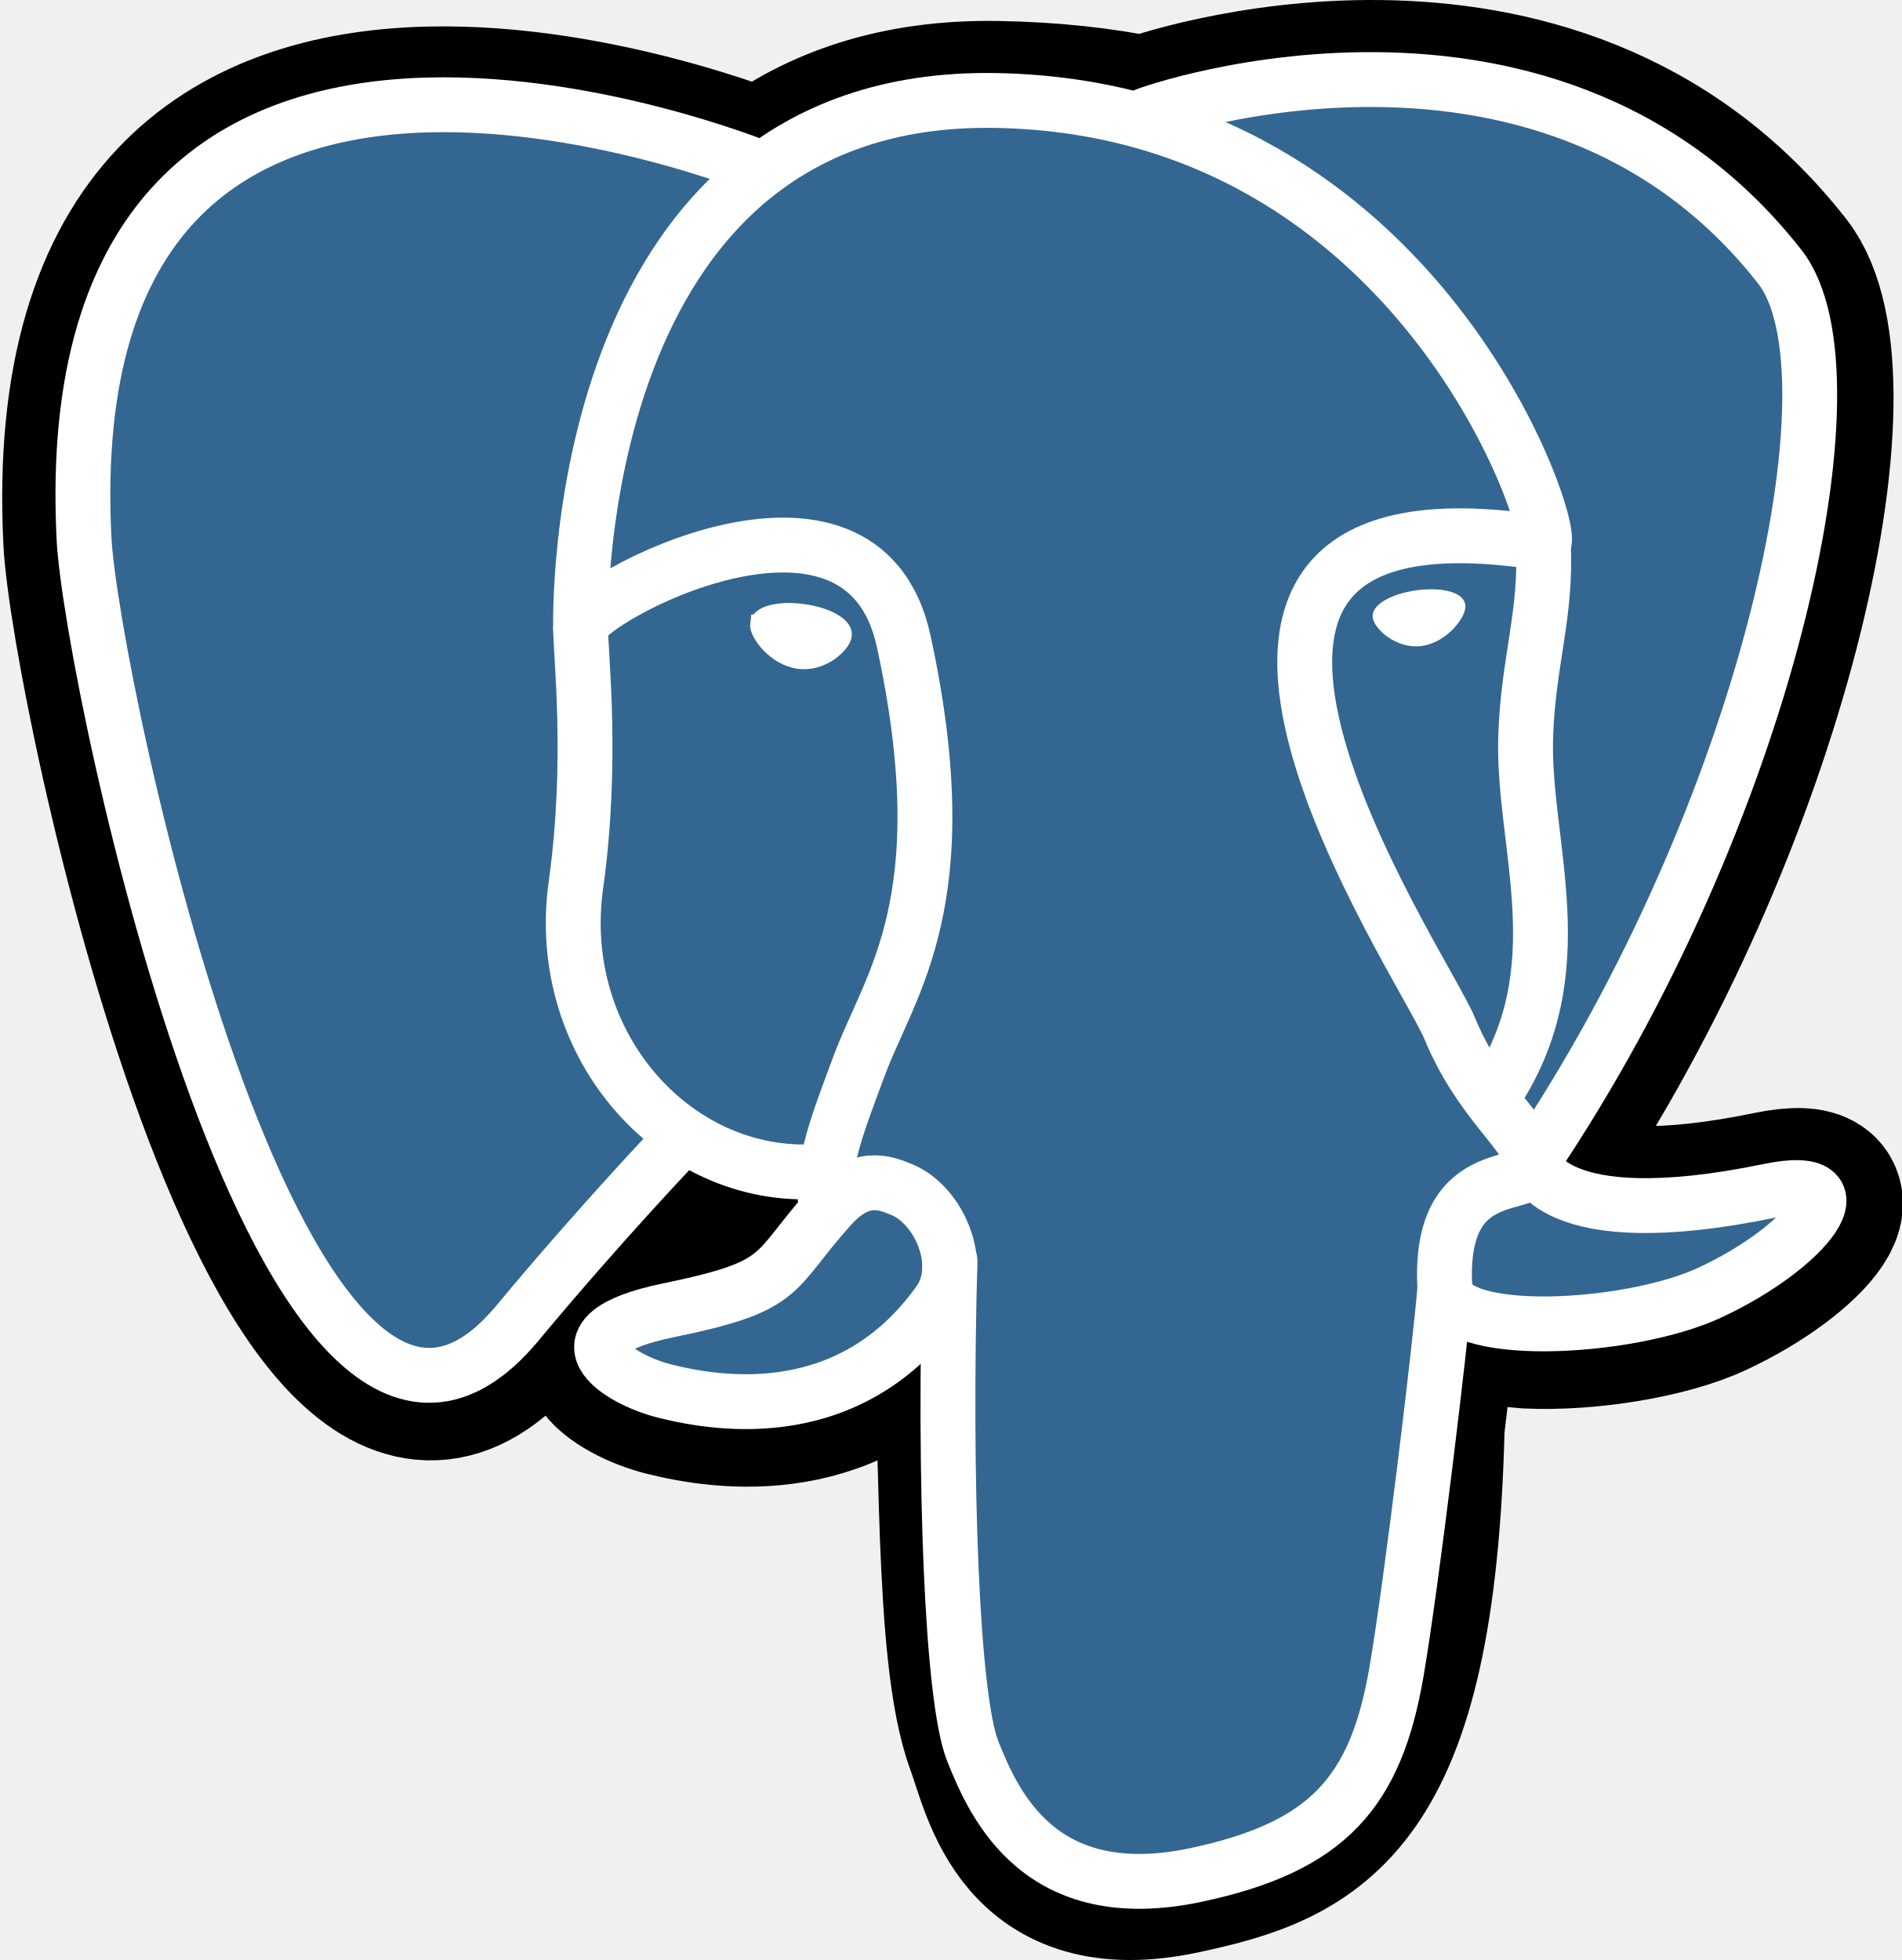
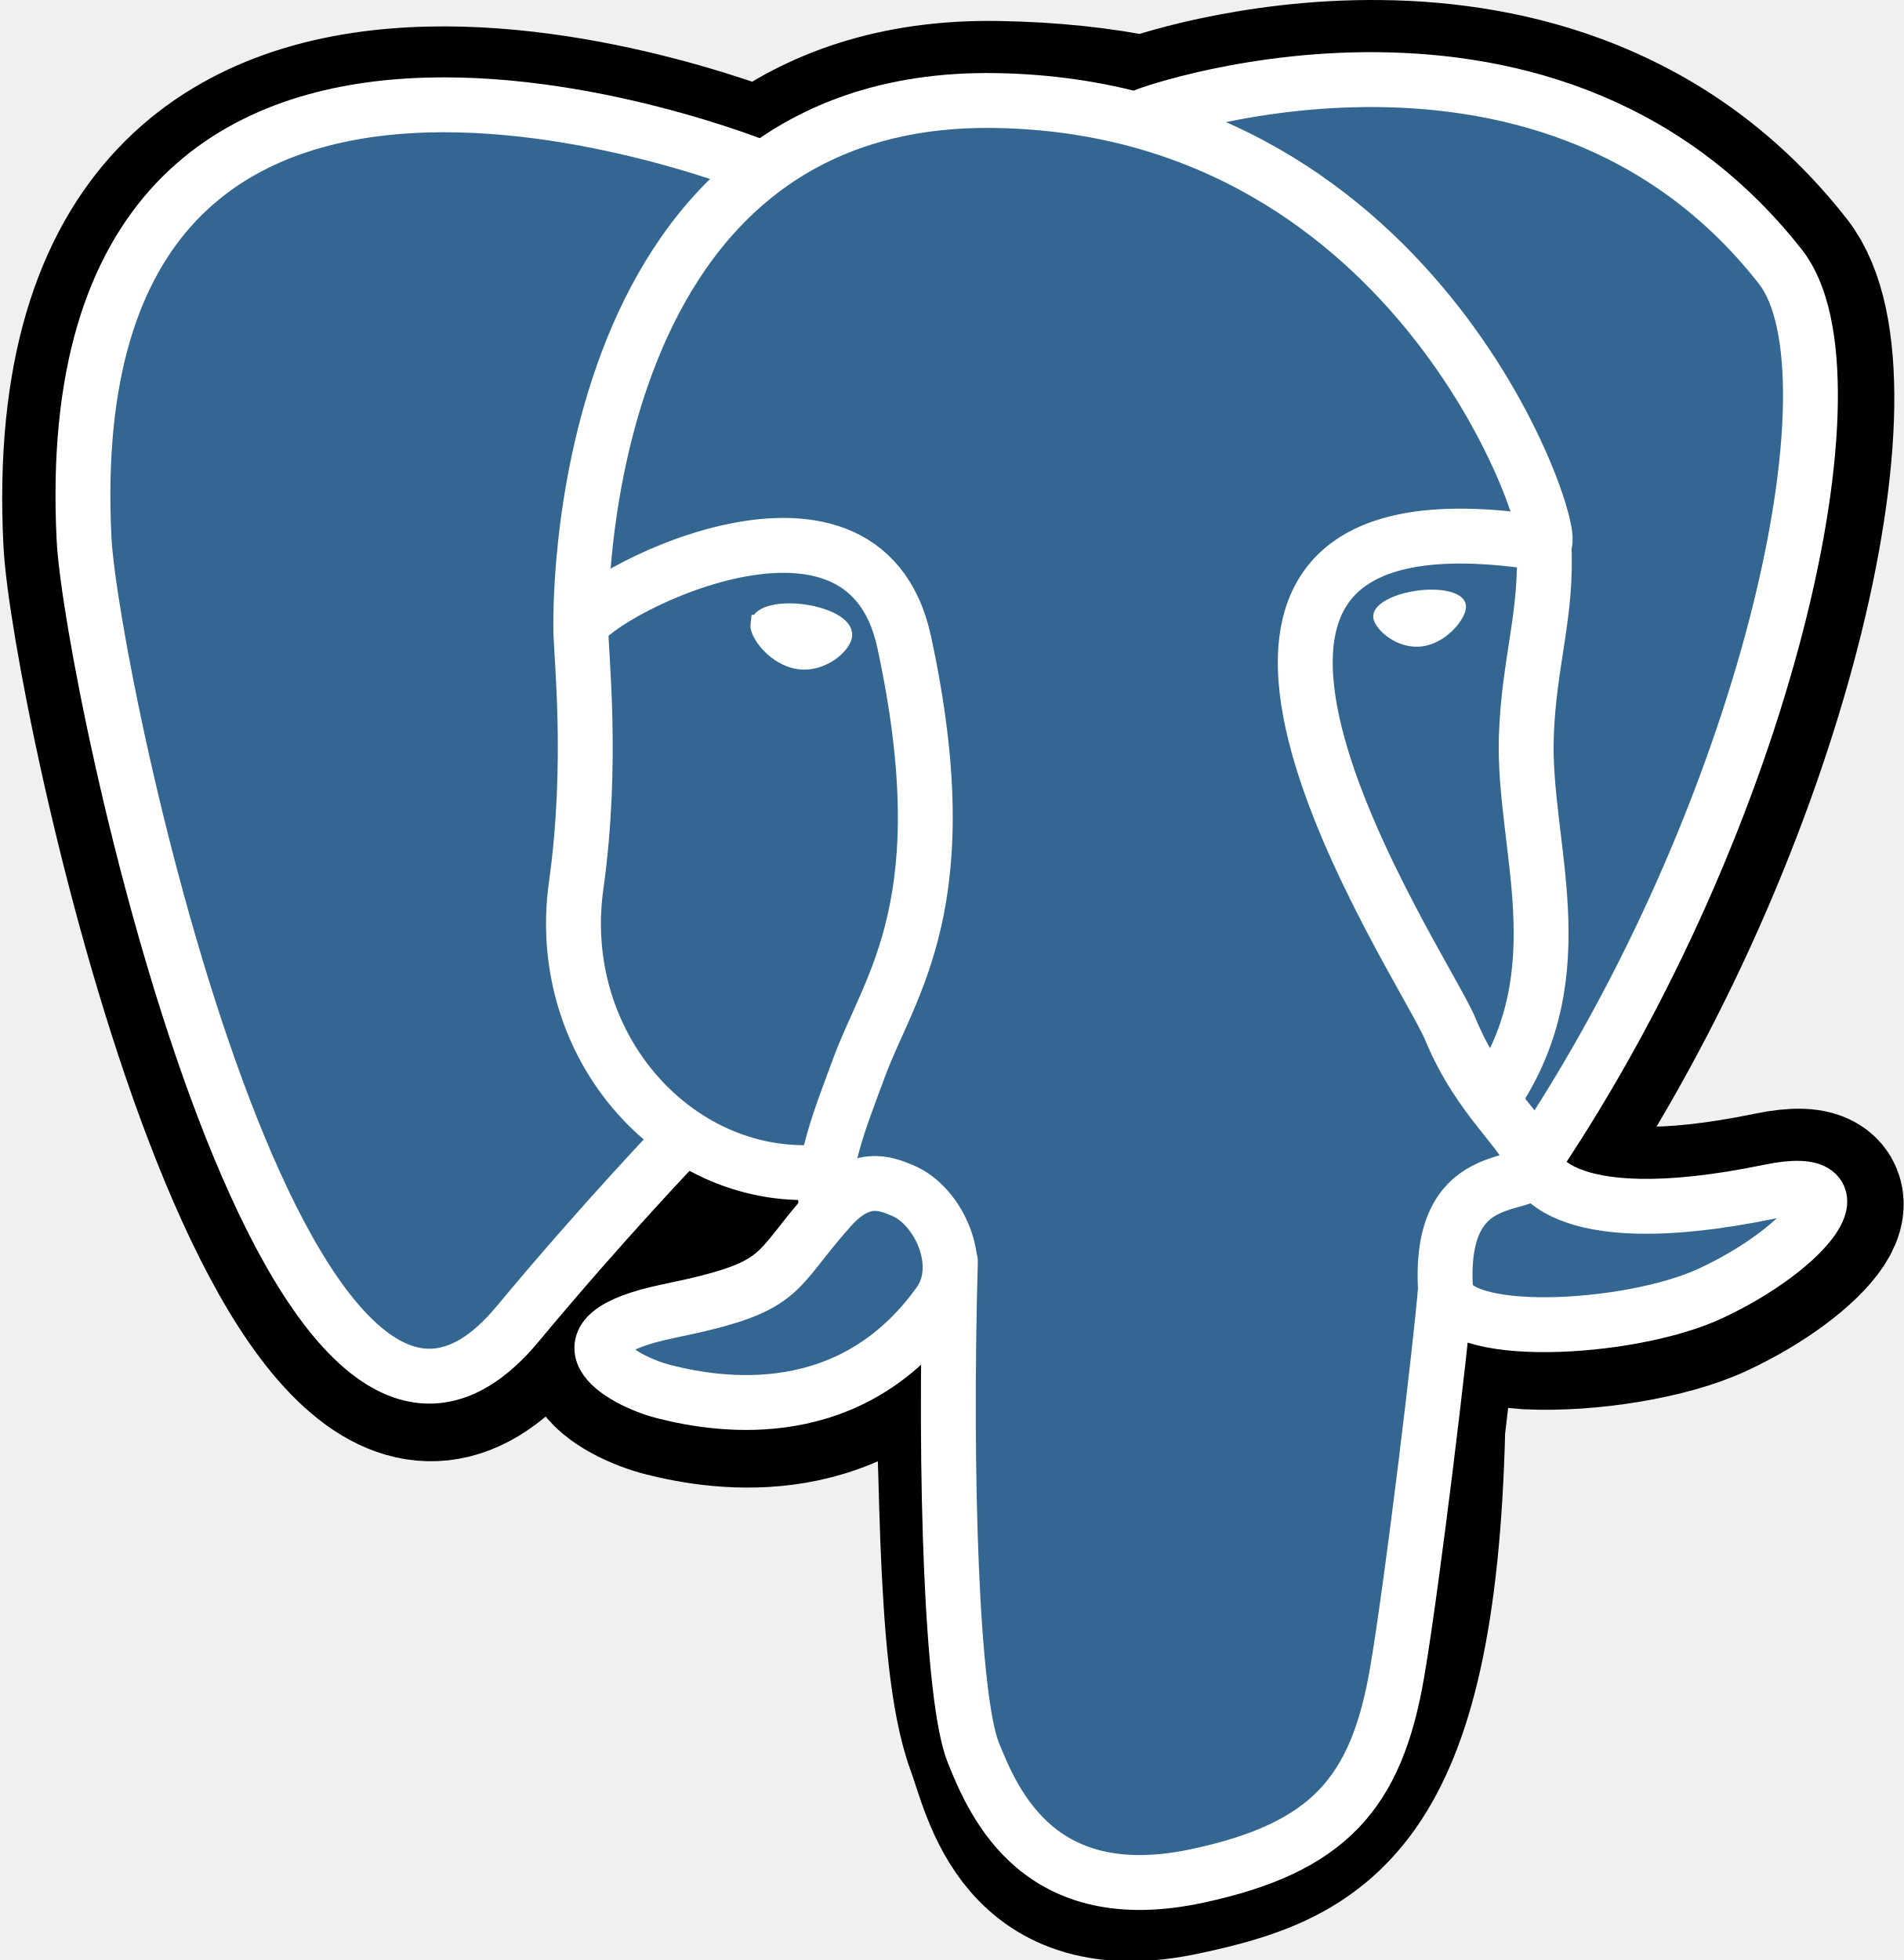
- <svg xmlns="http://www.w3.org/2000/svg" width="432.071pt" height="445.383pt" viewBox="0 0 432.071 445.383" xml:space="preserve">
-   <g id="orginal" style="fill-rule:nonzero;clip-rule:nonzero;stroke:#000000;stroke-miterlimit:4;">
+ <svg xmlns="http://www.w3.org/2000/svg" width="31.083pt" height="32pt" viewBox="0 0 31.083 32" xml:space="preserve" version="1.1" id="svg12">
+   <defs id="defs12" />
+   <g id="orginal" style="clip-rule:nonzero;fill-rule:nonzero;stroke:#000000;stroke-miterlimit:4" transform="matrix(0.07189136,0,0,0.07189136,0,1.5748247e-5)">
	</g>
-   <g id="Layer_x0020_3" style="fill-rule:nonzero;clip-rule:nonzero;fill:none;stroke:#FFFFFF;stroke-width:12.465;stroke-linecap:round;stroke-linejoin:round;stroke-miterlimit:4;">
-     <path style="fill:#000000;stroke:#000000;stroke-width:37.395;stroke-linecap:butt;stroke-linejoin:miter;" d="M323.205,324.227c2.833-23.601,1.984-27.062,19.563-23.239l4.463,0.392c13.517,0.615,31.199-2.174,41.587-7c22.362-10.376,35.622-27.7,13.572-23.148c-50.297,10.376-53.755-6.655-53.755-6.655c53.111-78.803,75.313-178.836,56.149-203.322    C352.514-5.534,262.036,26.049,260.522,26.869l-0.482,0.089c-9.938-2.062-21.06-3.294-33.554-3.496c-22.761-0.374-40.032,5.967-53.133,15.904c0,0-161.408-66.498-153.899,83.628c1.597,31.936,45.777,241.655,98.47,178.31    c19.259-23.163,37.871-42.748,37.871-42.748c9.242,6.14,20.307,9.272,31.912,8.147l0.897-0.765c-0.281,2.876-0.157,5.689,0.359,9.019c-13.572,15.167-9.584,17.83-36.723,23.416c-27.457,5.659-11.326,15.734-0.797,18.367c12.768,3.193,42.305,7.716,62.268-20.224    l-0.795,3.188c5.325,4.26,4.965,30.619,5.72,49.452c0.756,18.834,2.017,36.409,5.856,46.771c3.839,10.36,8.369,37.05,44.036,29.406c29.809-6.388,52.6-15.582,54.677-101.107" />
-     <path style="fill:#336791;stroke:none;" d="M402.395,271.23c-50.302,10.376-53.76-6.655-53.76-6.655c53.111-78.808,75.313-178.843,56.153-203.326c-52.27-66.785-142.752-35.2-144.262-34.38l-0.486,0.087c-9.938-2.063-21.06-3.292-33.56-3.496c-22.761-0.373-40.026,5.967-53.127,15.902    c0,0-161.411-66.495-153.904,83.63c1.597,31.938,45.776,241.657,98.471,178.312c19.26-23.163,37.869-42.748,37.869-42.748c9.243,6.14,20.308,9.272,31.908,8.147l0.901-0.765c-0.28,2.876-0.152,5.689,0.361,9.019c-13.575,15.167-9.586,17.83-36.723,23.416    c-27.459,5.659-11.328,15.734-0.796,18.367c12.768,3.193,42.307,7.716,62.266-20.224l-0.796,3.188c5.319,4.26,9.054,27.711,8.428,48.969c-0.626,21.259-1.044,35.854,3.147,47.254c4.191,11.4,8.368,37.05,44.042,29.406c29.809-6.388,45.256-22.942,47.405-50.555    c1.525-19.631,4.976-16.729,5.194-34.28l2.768-8.309c3.192-26.611,0.507-35.196,18.872-31.203l4.463,0.392c13.517,0.615,31.208-2.174,41.591-7c22.358-10.376,35.618-27.7,13.573-23.148z" />
-     <path d="M215.866,286.484c-1.385,49.516,0.348,99.377,5.193,111.495c4.848,12.118,15.223,35.688,50.9,28.045c29.806-6.39,40.651-18.756,45.357-46.051c3.466-20.082,10.148-75.854,11.005-87.281" />
-     <path d="M173.104,38.256c0,0-161.521-66.016-154.012,84.109c1.597,31.938,45.779,241.664,98.473,178.316c19.256-23.166,36.671-41.335,36.671-41.335" />
-     <path d="M260.349,26.207c-5.591,1.753,89.848-34.889,144.087,34.417c19.159,24.484-3.043,124.519-56.153,203.329" />
-     <path style="stroke-linejoin:bevel;" d="M348.282,263.953c0,0,3.461,17.036,53.764,6.653c22.04-4.552,8.776,12.774-13.577,23.155c-18.345,8.514-59.474,10.696-60.146-1.069c-1.729-30.355,21.647-21.133,19.96-28.739c-1.525-6.85-11.979-13.573-18.894-30.338    c-6.037-14.633-82.796-126.849,21.287-110.183c3.813-0.789-27.146-99.002-124.553-100.599c-97.385-1.597-94.19,119.762-94.19,119.762" />
-     <path d="M188.604,274.334c-13.577,15.166-9.584,17.829-36.723,23.417c-27.459,5.66-11.326,15.733-0.797,18.365c12.768,3.195,42.307,7.718,62.266-20.229c6.078-8.509-0.036-22.086-8.385-25.547c-4.034-1.671-9.428-3.765-16.361,3.994z" />
-     <path d="M187.715,274.069c-1.368-8.917,2.93-19.528,7.536-31.942c6.922-18.626,22.893-37.255,10.117-96.339c-9.523-44.029-73.396-9.163-73.436-3.193c-0.039,5.968,2.889,30.26-1.067,58.548c-5.162,36.913,23.488,68.132,56.479,64.938" />
-     <path style="fill:#FFFFFF;stroke-width:4.155;stroke-linecap:butt;stroke-linejoin:miter;" d="M172.517,141.7c-0.288,2.039,3.733,7.48,8.976,8.207c5.234,0.73,9.714-3.522,9.998-5.559c0.284-2.039-3.732-4.285-8.977-5.015c-5.237-0.731-9.719,0.333-9.996,2.367z" />
-     <path style="fill:#FFFFFF;stroke-width:2.078;stroke-linecap:butt;stroke-linejoin:miter;" d="M331.941,137.543c0.284,2.039-3.732,7.48-8.976,8.207c-5.238,0.73-9.718-3.522-10.005-5.559c-0.277-2.039,3.74-4.285,8.979-5.015c5.239-0.73,9.718,0.333,10.002,2.368z" />
-     <path d="M350.676,123.432c0.863,15.994-3.445,26.888-3.988,43.914c-0.804,24.748,11.799,53.074-7.191,81.435" />
-     <path style="stroke-width:3;" d="M0,60.232" />
+   <g id="Layer_x0020_3" style="clip-rule:nonzero;fill:none;fill-rule:nonzero;stroke:#ffffff;stroke-width:12.465;stroke-linecap:round;stroke-linejoin:round;stroke-miterlimit:4" transform="matrix(0.07189136,0,0,0.07189136,0,1.5748247e-5)">
+     <path style="fill:#000000;stroke:#000000;stroke-width:37.395;stroke-linecap:butt;stroke-linejoin:miter" d="m 323.205,324.227 c 2.833,-23.601 1.984,-27.062 19.563,-23.239 l 4.463,0.392 c 13.517,0.615 31.199,-2.174 41.587,-7 22.362,-10.376 35.622,-27.7 13.572,-23.148 -50.297,10.376 -53.755,-6.655 -53.755,-6.655 C 401.746,185.774 423.948,85.741 404.784,61.255 352.514,-5.534 262.036,26.049 260.522,26.869 l -0.482,0.089 c -9.938,-2.062 -21.06,-3.294 -33.554,-3.496 -22.761,-0.374 -40.032,5.967 -53.133,15.904 0,0 -161.408,-66.498 -153.899,83.628 1.597,31.936 45.777,241.655 98.47,178.31 19.259,-23.163 37.871,-42.748 37.871,-42.748 9.242,6.14 20.307,9.272 31.912,8.147 l 0.897,-0.765 c -0.281,2.876 -0.157,5.689 0.359,9.019 -13.572,15.167 -9.584,17.83 -36.723,23.416 -27.457,5.659 -11.326,15.734 -0.797,18.367 12.768,3.193 42.305,7.716 62.268,-20.224 l -0.795,3.188 c 5.325,4.26 4.965,30.619 5.72,49.452 0.756,18.834 2.017,36.409 5.856,46.771 3.839,10.36 8.369,37.05 44.036,29.406 29.809,-6.388 52.6,-15.582 54.677,-101.107" id="path1" />
+     <path style="fill:#336791;stroke:none" d="m 402.395,271.23 c -50.302,10.376 -53.76,-6.655 -53.76,-6.655 53.111,-78.808 75.313,-178.843 56.153,-203.326 -52.27,-66.785 -142.752,-35.2 -144.262,-34.38 l -0.486,0.087 c -9.938,-2.063 -21.06,-3.292 -33.56,-3.496 -22.761,-0.373 -40.026,5.967 -53.127,15.902 0,0 -161.411,-66.495 -153.904,83.63 1.597,31.938 45.776,241.657 98.471,178.312 19.26,-23.163 37.869,-42.748 37.869,-42.748 9.243,6.14 20.308,9.272 31.908,8.147 l 0.901,-0.765 c -0.28,2.876 -0.152,5.689 0.361,9.019 -13.575,15.167 -9.586,17.83 -36.723,23.416 -27.459,5.659 -11.328,15.734 -0.796,18.367 12.768,3.193 42.307,7.716 62.266,-20.224 l -0.796,3.188 c 5.319,4.26 9.054,27.711 8.428,48.969 -0.626,21.259 -1.044,35.854 3.147,47.254 4.191,11.4 8.368,37.05 44.042,29.406 29.809,-6.388 45.256,-22.942 47.405,-50.555 1.525,-19.631 4.976,-16.729 5.194,-34.28 l 2.768,-8.309 c 3.192,-26.611 0.507,-35.196 18.872,-31.203 l 4.463,0.392 c 13.517,0.615 31.208,-2.174 41.591,-7 22.358,-10.376 35.618,-27.7 13.573,-23.148 z" id="path2" />
+     <path d="m 215.866,286.484 c -1.385,49.516 0.348,99.377 5.193,111.495 4.848,12.118 15.223,35.688 50.9,28.045 29.806,-6.39 40.651,-18.756 45.357,-46.051 3.466,-20.082 10.148,-75.854 11.005,-87.281" id="path3" />
+     <path d="m 173.104,38.256 c 0,0 -161.521,-66.016 -154.012,84.109 1.597,31.938 45.779,241.664 98.473,178.316 19.256,-23.166 36.671,-41.335 36.671,-41.335" id="path4" />
+     <path d="m 260.349,26.207 c -5.591,1.753 89.848,-34.889 144.087,34.417 19.159,24.484 -3.043,124.519 -56.153,203.329" id="path5" />
+     <path style="stroke-linejoin:bevel" d="m 348.282,263.953 c 0,0 3.461,17.036 53.764,6.653 22.04,-4.552 8.776,12.774 -13.577,23.155 -18.345,8.514 -59.474,10.696 -60.146,-1.069 -1.729,-30.355 21.647,-21.133 19.96,-28.739 -1.525,-6.85 -11.979,-13.573 -18.894,-30.338 -6.037,-14.633 -82.796,-126.849 21.287,-110.183 3.813,-0.789 -27.146,-99.002 -124.553,-100.599 -97.385,-1.597 -94.19,119.762 -94.19,119.762" id="path6" />
+     <path d="m 188.604,274.334 c -13.577,15.166 -9.584,17.829 -36.723,23.417 -27.459,5.66 -11.326,15.733 -0.797,18.365 12.768,3.195 42.307,7.718 62.266,-20.229 6.078,-8.509 -0.036,-22.086 -8.385,-25.547 -4.034,-1.671 -9.428,-3.765 -16.361,3.994 z" id="path7" />
+     <path d="m 187.715,274.069 c -1.368,-8.917 2.93,-19.528 7.536,-31.942 6.922,-18.626 22.893,-37.255 10.117,-96.339 -9.523,-44.029 -73.396,-9.163 -73.436,-3.193 -0.039,5.968 2.889,30.26 -1.067,58.548 -5.162,36.913 23.488,68.132 56.479,64.938" id="path8" />
+     <path style="fill:#ffffff;stroke-width:4.155;stroke-linecap:butt;stroke-linejoin:miter" d="m 172.517,141.7 c -0.288,2.039 3.733,7.48 8.976,8.207 5.234,0.73 9.714,-3.522 9.998,-5.559 0.284,-2.039 -3.732,-4.285 -8.977,-5.015 -5.237,-0.731 -9.719,0.333 -9.996,2.367 z" id="path9" />
+     <path style="fill:#ffffff;stroke-width:2.078;stroke-linecap:butt;stroke-linejoin:miter" d="m 331.941,137.543 c 0.284,2.039 -3.732,7.48 -8.976,8.207 -5.238,0.73 -9.718,-3.522 -10.005,-5.559 -0.277,-2.039 3.74,-4.285 8.979,-5.015 5.239,-0.73 9.718,0.333 10.002,2.368 z" id="path10" />
+     <path d="m 350.676,123.432 c 0.863,15.994 -3.445,26.888 -3.988,43.914 -0.804,24.748 11.799,53.074 -7.191,81.435" id="path11" />
+     <path style="stroke-width:3" d="M 0,60.232" id="path12" />
  </g>
</svg>
